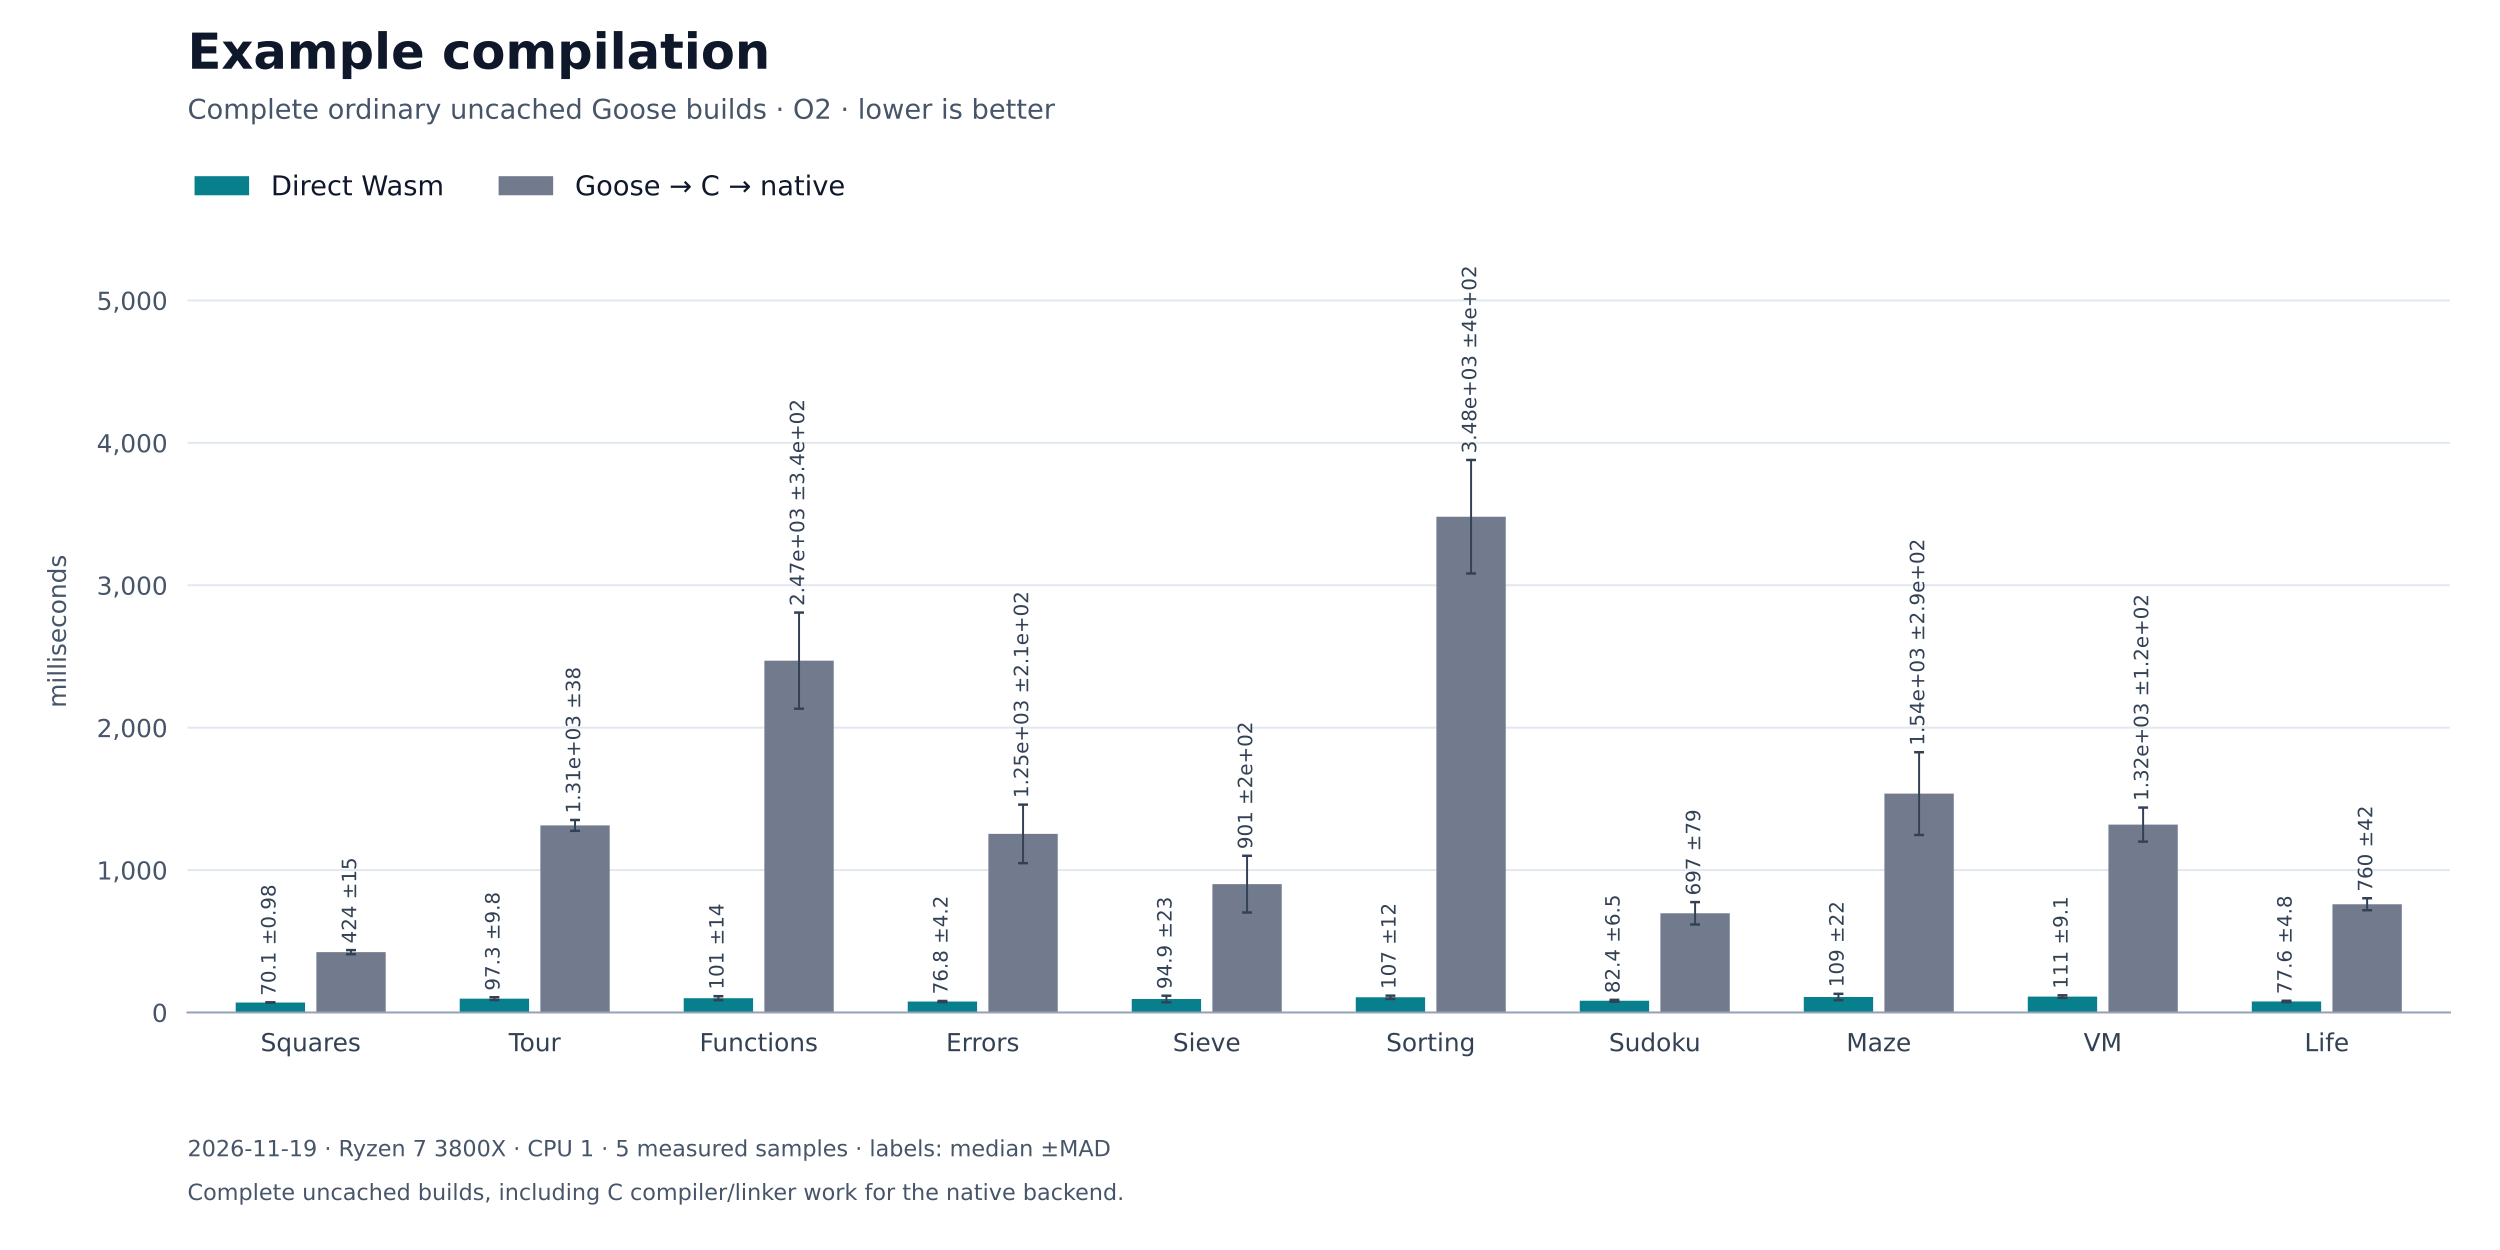
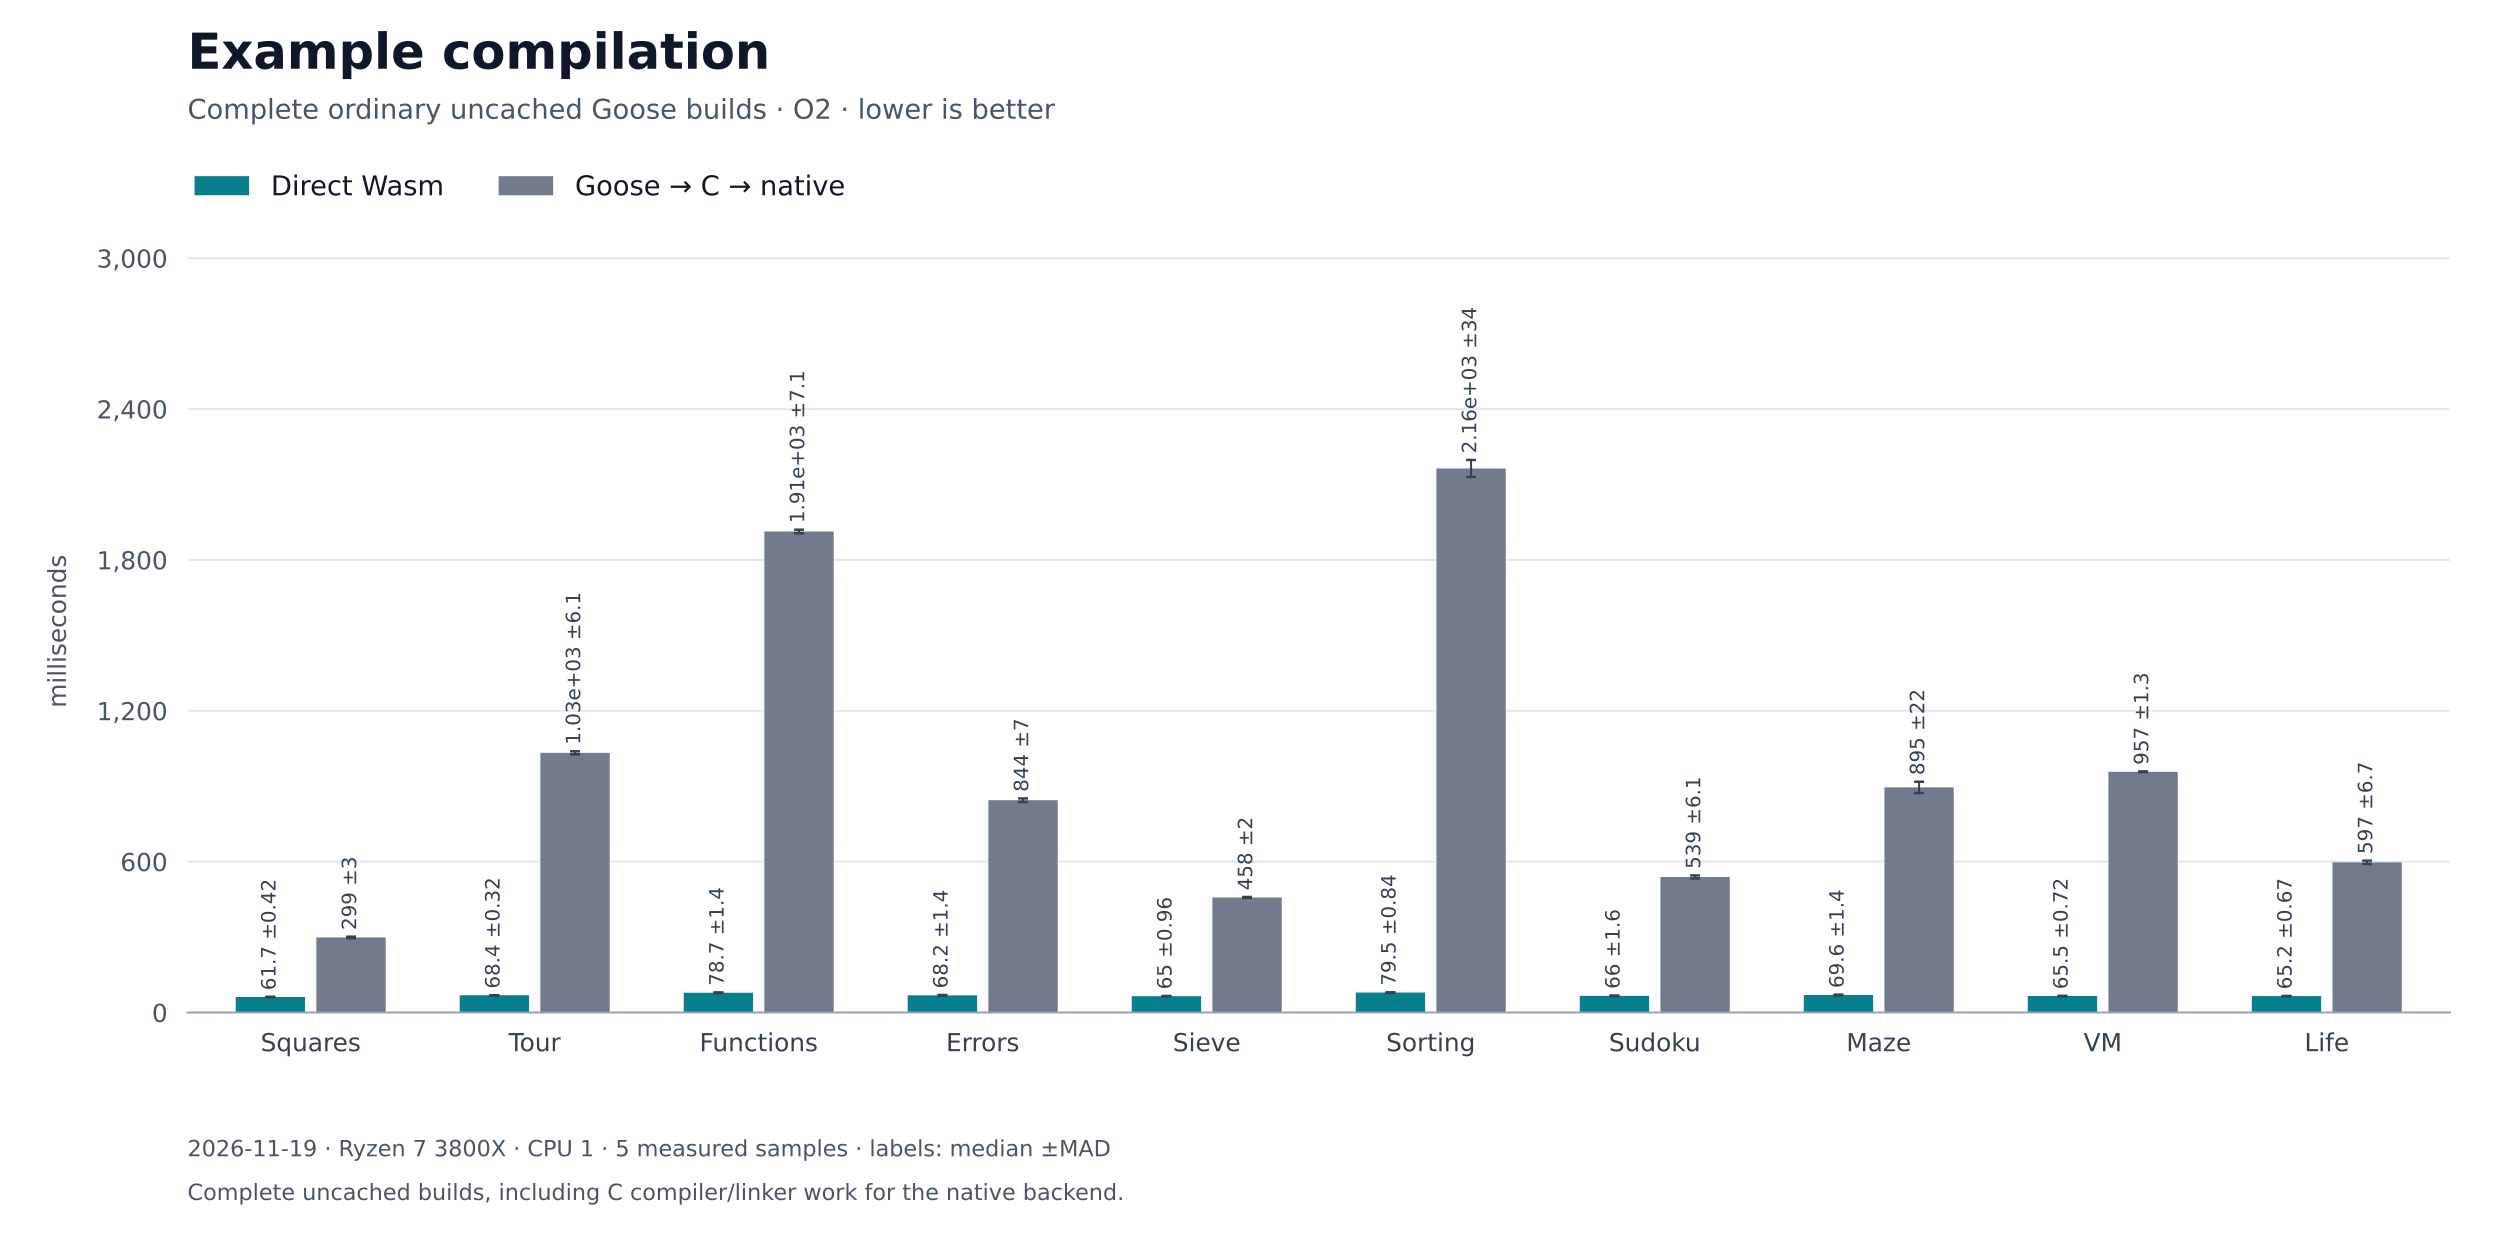
<svg xmlns="http://www.w3.org/2000/svg" xmlns:xlink="http://www.w3.org/1999/xlink" width="1008pt" height="504pt" viewBox="0 0 1008 504" version="1.1">
  <defs>
    <style type="text/css">*{stroke-linejoin: round; stroke-linecap: butt}</style>
  </defs>
  <g id="figure_1">
    <g id="patch_1">
      <path d="M 0 504 L 1008 504 L 1008 0 L 0 0 z " style="fill: #ffffff" />
    </g>
    <g id="axes_1">
      <g id="patch_2">
        <path d="M 75.6 408.24 L 987.84 408.24 L 987.84 100.8 L 75.6 100.8 z " style="fill: #ffffff" />
      </g>
      <g id="matplotlib.axis_1">
        <g id="xtick_1">
          <g id="line2d_1" />
          <g id="text_1">
            <text style="font-size: 10px; font-family: 'DejaVu Sans'; text-anchor: middle; fill: #334155" x="125.276" y="423.838" transform="rotate(-0 125.2764 423.8377)">Squares</text>
          </g>
        </g>
        <g id="xtick_2">
          <g id="line2d_2" />
          <g id="text_2">
            <text style="font-size: 10px; font-family: 'DejaVu Sans'; text-anchor: middle; fill: #334155" x="215.597" y="423.838" transform="rotate(-0 215.5972 423.8377)">Tour</text>
          </g>
        </g>
        <g id="xtick_3">
          <g id="line2d_3" />
          <g id="text_3">
            <text style="font-size: 10px; font-family: 'DejaVu Sans'; text-anchor: middle; fill: #334155" x="305.918" y="423.838" transform="rotate(-0 305.918 423.8384)">Functions</text>
          </g>
        </g>
        <g id="xtick_4">
          <g id="line2d_4" />
          <g id="text_4">
            <text style="font-size: 10px; font-family: 'DejaVu Sans'; text-anchor: middle; fill: #334155" x="396.239" y="423.838" transform="rotate(-0 396.2388 423.8377)">Errors</text>
          </g>
        </g>
        <g id="xtick_5">
          <g id="line2d_5" />
          <g id="text_5">
            <text style="font-size: 10px; font-family: 'DejaVu Sans'; text-anchor: middle; fill: #334155" x="486.56" y="423.838" transform="rotate(-0 486.5596 423.8384)">Sieve</text>
          </g>
        </g>
        <g id="xtick_6">
          <g id="line2d_6" />
          <g id="text_6">
            <text style="font-size: 10px; font-family: 'DejaVu Sans'; text-anchor: middle; fill: #334155" x="576.88" y="423.838" transform="rotate(-0 576.8804 423.8384)">Sorting</text>
          </g>
        </g>
        <g id="xtick_7">
          <g id="line2d_7" />
          <g id="text_7">
            <text style="font-size: 10px; font-family: 'DejaVu Sans'; text-anchor: middle; fill: #334155" x="667.201" y="423.838" transform="rotate(-0 667.2012 423.8384)">Sudoku</text>
          </g>
        </g>
        <g id="xtick_8">
          <g id="line2d_8" />
          <g id="text_8">
            <text style="font-size: 10px; font-family: 'DejaVu Sans'; text-anchor: middle; fill: #334155" x="757.522" y="423.838" transform="rotate(-0 757.522 423.8377)">Maze</text>
          </g>
        </g>
        <g id="xtick_9">
          <g id="line2d_9" />
          <g id="text_9">
            <text style="font-size: 10px; font-family: 'DejaVu Sans'; text-anchor: middle; fill: #334155" x="847.843" y="423.838" transform="rotate(-0 847.8428 423.8377)">VM</text>
          </g>
        </g>
        <g id="xtick_10">
          <g id="line2d_10" />
          <g id="text_10">
            <text style="font-size: 10px; font-family: 'DejaVu Sans'; text-anchor: middle; fill: #334155" x="938.164" y="423.838" transform="rotate(-0 938.1636 423.8384)">Life</text>
          </g>
        </g>
      </g>
      <g id="matplotlib.axis_2">
        <g id="ytick_1">
          <g id="line2d_11">
            <path d="M 75.6 408.24 L 987.84 408.24 " clip-path="url(#p27fe2b42cb)" style="fill: none; stroke: #e2e8f0; stroke-width: 0.8; stroke-linecap: square" />
          </g>
          <g id="line2d_12" />
          <g id="text_11">
            <text style="font-size: 10px; font-family: 'DejaVu Sans'; text-anchor: end; fill: #475569" x="67.6" y="412.039" transform="rotate(-0 67.6 412.0388)">0</text>
          </g>
        </g>
        <g id="ytick_2">
          <g id="line2d_13">
-             <path d="M 75.6 350.82 L 987.84 350.82 " clip-path="url(#p27fe2b42cb)" style="fill: none; stroke: #e2e8f0; stroke-width: 0.8; stroke-linecap: square" />
+             <path d="M 75.6 347.412 L 987.84 347.412 " clip-path="url(#p27fe2b42cb)" style="fill: none; stroke: #e2e8f0; stroke-width: 0.8; stroke-linecap: square" />
          </g>
          <g id="line2d_14" />
          <g id="text_12">
-             <text style="font-size: 10px; font-family: 'DejaVu Sans'; text-anchor: end; fill: #475569" x="67.6" y="354.619" transform="rotate(-0 67.6 354.619)">1,000</text>
+             <text style="font-size: 10px; font-family: 'DejaVu Sans'; text-anchor: end; fill: #475569" x="67.6" y="351.211" transform="rotate(-0 67.6 351.2112)">600</text>
          </g>
        </g>
        <g id="ytick_3">
          <g id="line2d_15">
-             <path d="M 75.6 293.4 L 987.84 293.4 " clip-path="url(#p27fe2b42cb)" style="fill: none; stroke: #e2e8f0; stroke-width: 0.8; stroke-linecap: square" />
+             <path d="M 75.6 286.585 L 987.84 286.585 " clip-path="url(#p27fe2b42cb)" style="fill: none; stroke: #e2e8f0; stroke-width: 0.8; stroke-linecap: square" />
          </g>
          <g id="line2d_16" />
          <g id="text_13">
-             <text style="font-size: 10px; font-family: 'DejaVu Sans'; text-anchor: end; fill: #475569" x="67.6" y="297.199" transform="rotate(-0 67.6 297.1992)">2,000</text>
+             <text style="font-size: 10px; font-family: 'DejaVu Sans'; text-anchor: end; fill: #475569" x="67.6" y="290.384" transform="rotate(-0 67.6 290.3836)">1,200</text>
          </g>
        </g>
        <g id="ytick_4">
          <g id="line2d_17">
-             <path d="M 75.6 235.981 L 987.84 235.981 " clip-path="url(#p27fe2b42cb)" style="fill: none; stroke: #e2e8f0; stroke-width: 0.8; stroke-linecap: square" />
+             <path d="M 75.6 225.757 L 987.84 225.757 " clip-path="url(#p27fe2b42cb)" style="fill: none; stroke: #e2e8f0; stroke-width: 0.8; stroke-linecap: square" />
          </g>
          <g id="line2d_18" />
          <g id="text_14">
-             <text style="font-size: 10px; font-family: 'DejaVu Sans'; text-anchor: end; fill: #475569" x="67.6" y="239.779" transform="rotate(-0 67.6 239.7794)">3,000</text>
+             <text style="font-size: 10px; font-family: 'DejaVu Sans'; text-anchor: end; fill: #475569" x="67.6" y="229.556" transform="rotate(-0 67.6 229.5559)">1,800</text>
          </g>
        </g>
        <g id="ytick_5">
          <g id="line2d_19">
-             <path d="M 75.6 178.561 L 987.84 178.561 " clip-path="url(#p27fe2b42cb)" style="fill: none; stroke: #e2e8f0; stroke-width: 0.8; stroke-linecap: square" />
+             <path d="M 75.6 164.929 L 987.84 164.929 " clip-path="url(#p27fe2b42cb)" style="fill: none; stroke: #e2e8f0; stroke-width: 0.8; stroke-linecap: square" />
          </g>
          <g id="line2d_20" />
          <g id="text_15">
-             <text style="font-size: 10px; font-family: 'DejaVu Sans'; text-anchor: end; fill: #475569" x="67.6" y="182.36" transform="rotate(-0 67.6 182.3596)">4,000</text>
+             <text style="font-size: 10px; font-family: 'DejaVu Sans'; text-anchor: end; fill: #475569" x="67.6" y="168.728" transform="rotate(-0 67.6 168.7283)">2,400</text>
          </g>
        </g>
        <g id="ytick_6">
          <g id="line2d_21">
-             <path d="M 75.6 121.141 L 987.84 121.141 " clip-path="url(#p27fe2b42cb)" style="fill: none; stroke: #e2e8f0; stroke-width: 0.8; stroke-linecap: square" />
+             <path d="M 75.6 104.102 L 987.84 104.102 " clip-path="url(#p27fe2b42cb)" style="fill: none; stroke: #e2e8f0; stroke-width: 0.8; stroke-linecap: square" />
          </g>
          <g id="line2d_22" />
          <g id="text_16">
-             <text style="font-size: 10px; font-family: 'DejaVu Sans'; text-anchor: end; fill: #475569" x="67.6" y="124.94" transform="rotate(-0 67.6 124.9398)">5,000</text>
+             <text style="font-size: 10px; font-family: 'DejaVu Sans'; text-anchor: end; fill: #475569" x="67.6" y="107.901" transform="rotate(-0 67.6 107.9007)">3,000</text>
          </g>
        </g>
        <g id="text_17">
          <text style="font-size: 10px; font-family: 'DejaVu Sans'; text-anchor: middle; fill: #475569" x="26.57" y="254.52" transform="rotate(-90 26.56953 254.52)">milliseconds</text>
        </g>
      </g>
      <g id="patch_3">
-         <path d="M 95.037 408.24 L 123 408.24 L 123 404.213 L 95.037 404.213 z " clip-path="url(#p27fe2b42cb)" style="fill: #087f8c" />
+         <path d="M 95.037 408.24 L 123 408.24 L 123 401.981 L 95.037 401.981 z " clip-path="url(#p27fe2b42cb)" style="fill: #087f8c" />
      </g>
      <g id="patch_4">
-         <path d="M 185.358 408.24 L 213.321 408.24 L 213.321 402.656 L 185.358 402.656 z " clip-path="url(#p27fe2b42cb)" style="fill: #087f8c" />
+         <path d="M 185.358 408.24 L 213.321 408.24 L 213.321 401.304 L 185.358 401.304 z " clip-path="url(#p27fe2b42cb)" style="fill: #087f8c" />
      </g>
      <g id="patch_5">
-         <path d="M 275.679 408.24 L 303.642 408.24 L 303.642 402.468 L 275.679 402.468 z " clip-path="url(#p27fe2b42cb)" style="fill: #087f8c" />
+         <path d="M 275.679 408.24 L 303.642 408.24 L 303.642 400.265 L 275.679 400.265 z " clip-path="url(#p27fe2b42cb)" style="fill: #087f8c" />
      </g>
      <g id="patch_6">
-         <path d="M 365.999 408.24 L 393.963 408.24 L 393.963 403.832 L 365.999 403.832 z " clip-path="url(#p27fe2b42cb)" style="fill: #087f8c" />
+         <path d="M 365.999 408.24 L 393.963 408.24 L 393.963 401.327 L 365.999 401.327 z " clip-path="url(#p27fe2b42cb)" style="fill: #087f8c" />
      </g>
      <g id="patch_7">
-         <path d="M 456.32 408.24 L 484.284 408.24 L 484.284 402.793 L 456.32 402.793 z " clip-path="url(#p27fe2b42cb)" style="fill: #087f8c" />
+         <path d="M 456.32 408.24 L 484.284 408.24 L 484.284 401.655 L 456.32 401.655 z " clip-path="url(#p27fe2b42cb)" style="fill: #087f8c" />
      </g>
      <g id="patch_8">
-         <path d="M 546.641 408.24 L 574.604 408.24 L 574.604 402.102 L 546.641 402.102 z " clip-path="url(#p27fe2b42cb)" style="fill: #087f8c" />
+         <path d="M 546.641 408.24 L 574.604 408.24 L 574.604 400.178 L 546.641 400.178 z " clip-path="url(#p27fe2b42cb)" style="fill: #087f8c" />
      </g>
      <g id="patch_9">
-         <path d="M 636.962 408.24 L 664.925 408.24 L 664.925 403.507 L 636.962 403.507 z " clip-path="url(#p27fe2b42cb)" style="fill: #087f8c" />
+         <path d="M 636.962 408.24 L 664.925 408.24 L 664.925 401.546 L 636.962 401.546 z " clip-path="url(#p27fe2b42cb)" style="fill: #087f8c" />
      </g>
      <g id="patch_10">
-         <path d="M 727.283 408.24 L 755.246 408.24 L 755.246 401.982 L 727.283 401.982 z " clip-path="url(#p27fe2b42cb)" style="fill: #087f8c" />
+         <path d="M 727.283 408.24 L 755.246 408.24 L 755.246 401.184 L 727.283 401.184 z " clip-path="url(#p27fe2b42cb)" style="fill: #087f8c" />
      </g>
      <g id="patch_11">
-         <path d="M 817.603 408.24 L 845.567 408.24 L 845.567 401.84 L 817.603 401.84 z " clip-path="url(#p27fe2b42cb)" style="fill: #087f8c" />
+         <path d="M 817.603 408.24 L 845.567 408.24 L 845.567 401.599 L 817.603 401.599 z " clip-path="url(#p27fe2b42cb)" style="fill: #087f8c" />
      </g>
      <g id="patch_12">
-         <path d="M 907.924 408.24 L 935.887 408.24 L 935.887 403.786 L 907.924 403.786 z " clip-path="url(#p27fe2b42cb)" style="fill: #087f8c" />
+         <path d="M 907.924 408.24 L 935.887 408.24 L 935.887 401.625 L 907.924 401.625 z " clip-path="url(#p27fe2b42cb)" style="fill: #087f8c" />
      </g>
      <g id="patch_13">
-         <path d="M 127.553 408.24 L 155.516 408.24 L 155.516 383.91 L 127.553 383.91 z " clip-path="url(#p27fe2b42cb)" style="fill: #727b8e" />
+         <path d="M 127.553 408.24 L 155.516 408.24 L 155.516 377.957 L 127.553 377.957 z " clip-path="url(#p27fe2b42cb)" style="fill: #727b8e" />
      </g>
      <g id="patch_14">
-         <path d="M 217.873 408.24 L 245.837 408.24 L 245.837 332.812 L 217.873 332.812 z " clip-path="url(#p27fe2b42cb)" style="fill: #727b8e" />
+         <path d="M 217.873 408.24 L 245.837 408.24 L 245.837 303.552 L 217.873 303.552 z " clip-path="url(#p27fe2b42cb)" style="fill: #727b8e" />
      </g>
      <g id="patch_15">
-         <path d="M 308.194 408.24 L 336.157 408.24 L 336.157 266.368 L 308.194 266.368 z " clip-path="url(#p27fe2b42cb)" style="fill: #727b8e" />
+         <path d="M 308.194 408.24 L 336.157 408.24 L 336.157 214.291 L 308.194 214.291 z " clip-path="url(#p27fe2b42cb)" style="fill: #727b8e" />
      </g>
      <g id="patch_16">
-         <path d="M 398.515 408.24 L 426.478 408.24 L 426.478 336.227 L 398.515 336.227 z " clip-path="url(#p27fe2b42cb)" style="fill: #727b8e" />
+         <path d="M 398.515 408.24 L 426.478 408.24 L 426.478 322.639 L 398.515 322.639 z " clip-path="url(#p27fe2b42cb)" style="fill: #727b8e" />
      </g>
      <g id="patch_17">
-         <path d="M 488.836 408.24 L 516.799 408.24 L 516.799 356.483 L 488.836 356.483 z " clip-path="url(#p27fe2b42cb)" style="fill: #727b8e" />
+         <path d="M 488.836 408.24 L 516.799 408.24 L 516.799 361.855 L 488.836 361.855 z " clip-path="url(#p27fe2b42cb)" style="fill: #727b8e" />
      </g>
      <g id="patch_18">
-         <path d="M 579.156 408.24 L 607.12 408.24 L 607.12 208.342 L 579.156 208.342 z " clip-path="url(#p27fe2b42cb)" style="fill: #727b8e" />
+         <path d="M 579.156 408.24 L 607.12 408.24 L 607.12 188.896 L 579.156 188.896 z " clip-path="url(#p27fe2b42cb)" style="fill: #727b8e" />
      </g>
      <g id="patch_19">
-         <path d="M 669.477 408.24 L 697.441 408.24 L 697.441 368.241 L 669.477 368.241 z " clip-path="url(#p27fe2b42cb)" style="fill: #727b8e" />
+         <path d="M 669.477 408.24 L 697.441 408.24 L 697.441 353.601 L 669.477 353.601 z " clip-path="url(#p27fe2b42cb)" style="fill: #727b8e" />
      </g>
      <g id="patch_20">
-         <path d="M 759.798 408.24 L 787.761 408.24 L 787.761 319.975 L 759.798 319.975 z " clip-path="url(#p27fe2b42cb)" style="fill: #727b8e" />
+         <path d="M 759.798 408.24 L 787.761 408.24 L 787.761 317.473 L 759.798 317.473 z " clip-path="url(#p27fe2b42cb)" style="fill: #727b8e" />
      </g>
      <g id="patch_21">
-         <path d="M 850.119 408.24 L 878.082 408.24 L 878.082 332.478 L 850.119 332.478 z " clip-path="url(#p27fe2b42cb)" style="fill: #727b8e" />
+         <path d="M 850.119 408.24 L 878.082 408.24 L 878.082 311.178 L 850.119 311.178 z " clip-path="url(#p27fe2b42cb)" style="fill: #727b8e" />
      </g>
      <g id="patch_22">
-         <path d="M 940.44 408.24 L 968.403 408.24 L 968.403 364.589 L 940.44 364.589 z " clip-path="url(#p27fe2b42cb)" style="fill: #727b8e" />
+         <path d="M 940.44 408.24 L 968.403 408.24 L 968.403 347.687 L 940.44 347.687 z " clip-path="url(#p27fe2b42cb)" style="fill: #727b8e" />
      </g>
      <g id="LineCollection_1">
-         <path d="M 109.019 404.269 L 109.019 404.156 " clip-path="url(#p27fe2b42cb)" style="fill: none; stroke: #334155; stroke-width: 0.8" />
-         <path d="M 199.339 403.221 L 199.339 402.091 " clip-path="url(#p27fe2b42cb)" style="fill: none; stroke: #334155; stroke-width: 0.8" />
-         <path d="M 289.66 403.27 L 289.66 401.666 " clip-path="url(#p27fe2b42cb)" style="fill: none; stroke: #334155; stroke-width: 0.8" />
-         <path d="M 379.981 404.074 L 379.981 403.591 " clip-path="url(#p27fe2b42cb)" style="fill: none; stroke: #334155; stroke-width: 0.8" />
-         <path d="M 470.302 404.12 L 470.302 401.465 " clip-path="url(#p27fe2b42cb)" style="fill: none; stroke: #334155; stroke-width: 0.8" />
-         <path d="M 560.623 402.77 L 560.623 401.433 " clip-path="url(#p27fe2b42cb)" style="fill: none; stroke: #334155; stroke-width: 0.8" />
-         <path d="M 650.943 403.881 L 650.943 403.132 " clip-path="url(#p27fe2b42cb)" style="fill: none; stroke: #334155; stroke-width: 0.8" />
-         <path d="M 741.264 403.258 L 741.264 400.706 " clip-path="url(#p27fe2b42cb)" style="fill: none; stroke: #334155; stroke-width: 0.8" />
-         <path d="M 831.585 402.364 L 831.585 401.317 " clip-path="url(#p27fe2b42cb)" style="fill: none; stroke: #334155; stroke-width: 0.8" />
-         <path d="M 921.906 404.06 L 921.906 403.511 " clip-path="url(#p27fe2b42cb)" style="fill: none; stroke: #334155; stroke-width: 0.8" />
+         <path d="M 109.019 402.023 L 109.019 401.939 " clip-path="url(#p27fe2b42cb)" style="fill: none; stroke: #334155; stroke-width: 0.8" />
+         <path d="M 199.339 401.336 L 199.339 401.271 " clip-path="url(#p27fe2b42cb)" style="fill: none; stroke: #334155; stroke-width: 0.8" />
+         <path d="M 289.66 400.404 L 289.66 400.127 " clip-path="url(#p27fe2b42cb)" style="fill: none; stroke: #334155; stroke-width: 0.8" />
+         <path d="M 379.981 401.469 L 379.981 401.186 " clip-path="url(#p27fe2b42cb)" style="fill: none; stroke: #334155; stroke-width: 0.8" />
+         <path d="M 470.302 401.753 L 470.302 401.558 " clip-path="url(#p27fe2b42cb)" style="fill: none; stroke: #334155; stroke-width: 0.8" />
+         <path d="M 560.623 400.263 L 560.623 400.092 " clip-path="url(#p27fe2b42cb)" style="fill: none; stroke: #334155; stroke-width: 0.8" />
+         <path d="M 650.943 401.713 L 650.943 401.379 " clip-path="url(#p27fe2b42cb)" style="fill: none; stroke: #334155; stroke-width: 0.8" />
+         <path d="M 741.264 401.323 L 741.264 401.046 " clip-path="url(#p27fe2b42cb)" style="fill: none; stroke: #334155; stroke-width: 0.8" />
+         <path d="M 831.585 401.672 L 831.585 401.527 " clip-path="url(#p27fe2b42cb)" style="fill: none; stroke: #334155; stroke-width: 0.8" />
+         <path d="M 921.906 401.693 L 921.906 401.558 " clip-path="url(#p27fe2b42cb)" style="fill: none; stroke: #334155; stroke-width: 0.8" />
      </g>
      <g id="line2d_23">
        <defs>
          <path id="m630ef24590" d="M 2 0 L -2 -0 " style="stroke: #334155" />
        </defs>
        <g clip-path="url(#p27fe2b42cb)">
-           <use xlink:href="#m630ef24590" x="109.019" y="404.269" style="fill: #1f77b4; stroke: #334155" />
-           <use xlink:href="#m630ef24590" x="199.339" y="403.221" style="fill: #1f77b4; stroke: #334155" />
-           <use xlink:href="#m630ef24590" x="289.66" y="403.27" style="fill: #1f77b4; stroke: #334155" />
-           <use xlink:href="#m630ef24590" x="379.981" y="404.074" style="fill: #1f77b4; stroke: #334155" />
-           <use xlink:href="#m630ef24590" x="470.302" y="404.12" style="fill: #1f77b4; stroke: #334155" />
-           <use xlink:href="#m630ef24590" x="560.623" y="402.77" style="fill: #1f77b4; stroke: #334155" />
-           <use xlink:href="#m630ef24590" x="650.943" y="403.881" style="fill: #1f77b4; stroke: #334155" />
-           <use xlink:href="#m630ef24590" x="741.264" y="403.258" style="fill: #1f77b4; stroke: #334155" />
-           <use xlink:href="#m630ef24590" x="831.585" y="402.364" style="fill: #1f77b4; stroke: #334155" />
-           <use xlink:href="#m630ef24590" x="921.906" y="404.06" style="fill: #1f77b4; stroke: #334155" />
+           <use xlink:href="#m630ef24590" x="109.019" y="402.023" style="fill: #1f77b4; stroke: #334155" />
+           <use xlink:href="#m630ef24590" x="199.339" y="401.336" style="fill: #1f77b4; stroke: #334155" />
+           <use xlink:href="#m630ef24590" x="289.66" y="400.404" style="fill: #1f77b4; stroke: #334155" />
+           <use xlink:href="#m630ef24590" x="379.981" y="401.469" style="fill: #1f77b4; stroke: #334155" />
+           <use xlink:href="#m630ef24590" x="470.302" y="401.753" style="fill: #1f77b4; stroke: #334155" />
+           <use xlink:href="#m630ef24590" x="560.623" y="400.263" style="fill: #1f77b4; stroke: #334155" />
+           <use xlink:href="#m630ef24590" x="650.943" y="401.713" style="fill: #1f77b4; stroke: #334155" />
+           <use xlink:href="#m630ef24590" x="741.264" y="401.323" style="fill: #1f77b4; stroke: #334155" />
+           <use xlink:href="#m630ef24590" x="831.585" y="401.672" style="fill: #1f77b4; stroke: #334155" />
+           <use xlink:href="#m630ef24590" x="921.906" y="401.693" style="fill: #1f77b4; stroke: #334155" />
        </g>
      </g>
      <g id="line2d_24">
        <g clip-path="url(#p27fe2b42cb)">
-           <use xlink:href="#m630ef24590" x="109.019" y="404.156" style="fill: #1f77b4; stroke: #334155" />
-           <use xlink:href="#m630ef24590" x="199.339" y="402.091" style="fill: #1f77b4; stroke: #334155" />
-           <use xlink:href="#m630ef24590" x="289.66" y="401.666" style="fill: #1f77b4; stroke: #334155" />
-           <use xlink:href="#m630ef24590" x="379.981" y="403.591" style="fill: #1f77b4; stroke: #334155" />
-           <use xlink:href="#m630ef24590" x="470.302" y="401.465" style="fill: #1f77b4; stroke: #334155" />
-           <use xlink:href="#m630ef24590" x="560.623" y="401.433" style="fill: #1f77b4; stroke: #334155" />
-           <use xlink:href="#m630ef24590" x="650.943" y="403.132" style="fill: #1f77b4; stroke: #334155" />
-           <use xlink:href="#m630ef24590" x="741.264" y="400.706" style="fill: #1f77b4; stroke: #334155" />
-           <use xlink:href="#m630ef24590" x="831.585" y="401.317" style="fill: #1f77b4; stroke: #334155" />
-           <use xlink:href="#m630ef24590" x="921.906" y="403.511" style="fill: #1f77b4; stroke: #334155" />
+           <use xlink:href="#m630ef24590" x="109.019" y="401.939" style="fill: #1f77b4; stroke: #334155" />
+           <use xlink:href="#m630ef24590" x="199.339" y="401.271" style="fill: #1f77b4; stroke: #334155" />
+           <use xlink:href="#m630ef24590" x="289.66" y="400.127" style="fill: #1f77b4; stroke: #334155" />
+           <use xlink:href="#m630ef24590" x="379.981" y="401.186" style="fill: #1f77b4; stroke: #334155" />
+           <use xlink:href="#m630ef24590" x="470.302" y="401.558" style="fill: #1f77b4; stroke: #334155" />
+           <use xlink:href="#m630ef24590" x="560.623" y="400.092" style="fill: #1f77b4; stroke: #334155" />
+           <use xlink:href="#m630ef24590" x="650.943" y="401.379" style="fill: #1f77b4; stroke: #334155" />
+           <use xlink:href="#m630ef24590" x="741.264" y="401.046" style="fill: #1f77b4; stroke: #334155" />
+           <use xlink:href="#m630ef24590" x="831.585" y="401.527" style="fill: #1f77b4; stroke: #334155" />
+           <use xlink:href="#m630ef24590" x="921.906" y="401.558" style="fill: #1f77b4; stroke: #334155" />
        </g>
      </g>
      <g id="LineCollection_2">
-         <path d="M 141.534 384.749 L 141.534 383.07 " clip-path="url(#p27fe2b42cb)" style="fill: none; stroke: #334155; stroke-width: 0.8" />
-         <path d="M 231.855 334.999 L 231.855 330.626 " clip-path="url(#p27fe2b42cb)" style="fill: none; stroke: #334155; stroke-width: 0.8" />
-         <path d="M 322.176 285.753 L 322.176 246.983 " clip-path="url(#p27fe2b42cb)" style="fill: none; stroke: #334155; stroke-width: 0.8" />
-         <path d="M 412.497 348.025 L 412.497 324.43 " clip-path="url(#p27fe2b42cb)" style="fill: none; stroke: #334155; stroke-width: 0.8" />
-         <path d="M 502.817 367.926 L 502.817 345.04 " clip-path="url(#p27fe2b42cb)" style="fill: none; stroke: #334155; stroke-width: 0.8" />
-         <path d="M 593.138 231.226 L 593.138 185.457 " clip-path="url(#p27fe2b42cb)" style="fill: none; stroke: #334155; stroke-width: 0.8" />
-         <path d="M 683.459 372.764 L 683.459 363.718 " clip-path="url(#p27fe2b42cb)" style="fill: none; stroke: #334155; stroke-width: 0.8" />
-         <path d="M 773.78 336.651 L 773.78 303.3 " clip-path="url(#p27fe2b42cb)" style="fill: none; stroke: #334155; stroke-width: 0.8" />
-         <path d="M 864.101 339.354 L 864.101 325.603 " clip-path="url(#p27fe2b42cb)" style="fill: none; stroke: #334155; stroke-width: 0.8" />
-         <path d="M 954.421 367 L 954.421 362.177 " clip-path="url(#p27fe2b42cb)" style="fill: none; stroke: #334155; stroke-width: 0.8" />
+         <path d="M 141.534 378.261 L 141.534 377.653 " clip-path="url(#p27fe2b42cb)" style="fill: none; stroke: #334155; stroke-width: 0.8" />
+         <path d="M 231.855 304.173 L 231.855 302.931 " clip-path="url(#p27fe2b42cb)" style="fill: none; stroke: #334155; stroke-width: 0.8" />
+         <path d="M 322.176 215.013 L 322.176 213.57 " clip-path="url(#p27fe2b42cb)" style="fill: none; stroke: #334155; stroke-width: 0.8" />
+         <path d="M 412.497 323.346 L 412.497 321.931 " clip-path="url(#p27fe2b42cb)" style="fill: none; stroke: #334155; stroke-width: 0.8" />
+         <path d="M 502.817 362.059 L 502.817 361.651 " clip-path="url(#p27fe2b42cb)" style="fill: none; stroke: #334155; stroke-width: 0.8" />
+         <path d="M 593.138 192.334 L 593.138 185.457 " clip-path="url(#p27fe2b42cb)" style="fill: none; stroke: #334155; stroke-width: 0.8" />
+         <path d="M 683.459 354.216 L 683.459 352.986 " clip-path="url(#p27fe2b42cb)" style="fill: none; stroke: #334155; stroke-width: 0.8" />
+         <path d="M 773.78 319.752 L 773.78 315.193 " clip-path="url(#p27fe2b42cb)" style="fill: none; stroke: #334155; stroke-width: 0.8" />
+         <path d="M 864.101 311.307 L 864.101 311.048 " clip-path="url(#p27fe2b42cb)" style="fill: none; stroke: #334155; stroke-width: 0.8" />
+         <path d="M 954.421 348.371 L 954.421 347.003 " clip-path="url(#p27fe2b42cb)" style="fill: none; stroke: #334155; stroke-width: 0.8" />
      </g>
      <g id="line2d_25">
        <g clip-path="url(#p27fe2b42cb)">
-           <use xlink:href="#m630ef24590" x="141.534" y="384.749" style="fill: #1f77b4; stroke: #334155" />
-           <use xlink:href="#m630ef24590" x="231.855" y="334.999" style="fill: #1f77b4; stroke: #334155" />
-           <use xlink:href="#m630ef24590" x="322.176" y="285.753" style="fill: #1f77b4; stroke: #334155" />
-           <use xlink:href="#m630ef24590" x="412.497" y="348.025" style="fill: #1f77b4; stroke: #334155" />
-           <use xlink:href="#m630ef24590" x="502.817" y="367.926" style="fill: #1f77b4; stroke: #334155" />
-           <use xlink:href="#m630ef24590" x="593.138" y="231.226" style="fill: #1f77b4; stroke: #334155" />
-           <use xlink:href="#m630ef24590" x="683.459" y="372.764" style="fill: #1f77b4; stroke: #334155" />
-           <use xlink:href="#m630ef24590" x="773.78" y="336.651" style="fill: #1f77b4; stroke: #334155" />
-           <use xlink:href="#m630ef24590" x="864.101" y="339.354" style="fill: #1f77b4; stroke: #334155" />
-           <use xlink:href="#m630ef24590" x="954.421" y="367" style="fill: #1f77b4; stroke: #334155" />
+           <use xlink:href="#m630ef24590" x="141.534" y="378.261" style="fill: #1f77b4; stroke: #334155" />
+           <use xlink:href="#m630ef24590" x="231.855" y="304.173" style="fill: #1f77b4; stroke: #334155" />
+           <use xlink:href="#m630ef24590" x="322.176" y="215.013" style="fill: #1f77b4; stroke: #334155" />
+           <use xlink:href="#m630ef24590" x="412.497" y="323.346" style="fill: #1f77b4; stroke: #334155" />
+           <use xlink:href="#m630ef24590" x="502.817" y="362.059" style="fill: #1f77b4; stroke: #334155" />
+           <use xlink:href="#m630ef24590" x="593.138" y="192.334" style="fill: #1f77b4; stroke: #334155" />
+           <use xlink:href="#m630ef24590" x="683.459" y="354.216" style="fill: #1f77b4; stroke: #334155" />
+           <use xlink:href="#m630ef24590" x="773.78" y="319.752" style="fill: #1f77b4; stroke: #334155" />
+           <use xlink:href="#m630ef24590" x="864.101" y="311.307" style="fill: #1f77b4; stroke: #334155" />
+           <use xlink:href="#m630ef24590" x="954.421" y="348.371" style="fill: #1f77b4; stroke: #334155" />
        </g>
      </g>
      <g id="line2d_26">
        <g clip-path="url(#p27fe2b42cb)">
-           <use xlink:href="#m630ef24590" x="141.534" y="383.07" style="fill: #1f77b4; stroke: #334155" />
-           <use xlink:href="#m630ef24590" x="231.855" y="330.626" style="fill: #1f77b4; stroke: #334155" />
-           <use xlink:href="#m630ef24590" x="322.176" y="246.983" style="fill: #1f77b4; stroke: #334155" />
-           <use xlink:href="#m630ef24590" x="412.497" y="324.43" style="fill: #1f77b4; stroke: #334155" />
-           <use xlink:href="#m630ef24590" x="502.817" y="345.04" style="fill: #1f77b4; stroke: #334155" />
+           <use xlink:href="#m630ef24590" x="141.534" y="377.653" style="fill: #1f77b4; stroke: #334155" />
+           <use xlink:href="#m630ef24590" x="231.855" y="302.931" style="fill: #1f77b4; stroke: #334155" />
+           <use xlink:href="#m630ef24590" x="322.176" y="213.57" style="fill: #1f77b4; stroke: #334155" />
+           <use xlink:href="#m630ef24590" x="412.497" y="321.931" style="fill: #1f77b4; stroke: #334155" />
+           <use xlink:href="#m630ef24590" x="502.817" y="361.651" style="fill: #1f77b4; stroke: #334155" />
          <use xlink:href="#m630ef24590" x="593.138" y="185.457" style="fill: #1f77b4; stroke: #334155" />
-           <use xlink:href="#m630ef24590" x="683.459" y="363.718" style="fill: #1f77b4; stroke: #334155" />
-           <use xlink:href="#m630ef24590" x="773.78" y="303.3" style="fill: #1f77b4; stroke: #334155" />
-           <use xlink:href="#m630ef24590" x="864.101" y="325.603" style="fill: #1f77b4; stroke: #334155" />
-           <use xlink:href="#m630ef24590" x="954.421" y="362.177" style="fill: #1f77b4; stroke: #334155" />
+           <use xlink:href="#m630ef24590" x="683.459" y="352.986" style="fill: #1f77b4; stroke: #334155" />
+           <use xlink:href="#m630ef24590" x="773.78" y="315.193" style="fill: #1f77b4; stroke: #334155" />
+           <use xlink:href="#m630ef24590" x="864.101" y="311.048" style="fill: #1f77b4; stroke: #334155" />
+           <use xlink:href="#m630ef24590" x="954.421" y="347.003" style="fill: #1f77b4; stroke: #334155" />
        </g>
      </g>
      <g id="patch_23">
        <path d="M 75.6 408.24 L 987.84 408.24 " style="fill: none; stroke: #94a3b8; stroke-width: 0.8; stroke-linejoin: miter; stroke-linecap: square" />
      </g>
      <g id="text_18">
-         <text style="font-size: 8px; font-family: 'DejaVu Sans'; fill: #334155" transform="translate(111.0968 401.4829) rotate(-90)">70.1 ±0.98</text>
+         <text style="font-size: 8px; font-family: 'DejaVu Sans'; fill: #334155" transform="translate(111.0968 399.2654) rotate(-90)">61.7 ±0.42</text>
      </g>
      <g id="text_19">
-         <text style="font-size: 8px; font-family: 'DejaVu Sans'; fill: #334155" transform="translate(201.4176 399.4172) rotate(-90)">97.3 ±9.8</text>
+         <text style="font-size: 8px; font-family: 'DejaVu Sans'; fill: #334155" transform="translate(201.4176 398.598) rotate(-90)">68.4 ±0.32</text>
      </g>
      <g id="text_20">
-         <text style="font-size: 8px; font-family: 'DejaVu Sans'; fill: #334155" transform="translate(291.7384 398.993) rotate(-90)">101 ±14</text>
+         <text style="font-size: 8px; font-family: 'DejaVu Sans'; fill: #334155" transform="translate(291.7384 397.4538) rotate(-90)">78.7 ±1.4</text>
      </g>
      <g id="text_21">
-         <text style="font-size: 8px; font-family: 'DejaVu Sans'; fill: #334155" transform="translate(382.0592 400.9177) rotate(-90)">76.8 ±4.2</text>
+         <text style="font-size: 8px; font-family: 'DejaVu Sans'; fill: #334155" transform="translate(382.0592 398.5122) rotate(-90)">68.2 ±1.4</text>
      </g>
      <g id="text_22">
-         <text style="font-size: 8px; font-family: 'DejaVu Sans'; fill: #334155" transform="translate(472.38 398.7916) rotate(-90)">94.9 ±23</text>
+         <text style="font-size: 8px; font-family: 'DejaVu Sans'; fill: #334155" transform="translate(472.38 398.8842) rotate(-90)">65 ±0.96</text>
      </g>
      <g id="text_23">
-         <text style="font-size: 8px; font-family: 'DejaVu Sans'; fill: #334155" transform="translate(562.7008 398.76) rotate(-90)">107 ±12</text>
+         <text style="font-size: 8px; font-family: 'DejaVu Sans'; fill: #334155" transform="translate(562.7008 397.4188) rotate(-90)">79.5 ±0.84</text>
      </g>
      <g id="text_24">
-         <text style="font-size: 8px; font-family: 'DejaVu Sans'; fill: #334155" transform="translate(653.0216 400.4587) rotate(-90)">82.4 ±6.5</text>
+         <text style="font-size: 8px; font-family: 'DejaVu Sans'; fill: #334155" transform="translate(653.0216 398.7054) rotate(-90)">66 ±1.6</text>
      </g>
      <g id="text_25">
-         <text style="font-size: 8px; font-family: 'DejaVu Sans'; fill: #334155" transform="translate(743.3424 398.0328) rotate(-90)">109 ±22</text>
+         <text style="font-size: 8px; font-family: 'DejaVu Sans'; fill: #334155" transform="translate(743.3424 398.3724) rotate(-90)">69.6 ±1.4</text>
      </g>
      <g id="text_26">
-         <text style="font-size: 8px; font-family: 'DejaVu Sans'; fill: #334155" transform="translate(833.6632 398.6434) rotate(-90)">111 ±9.1</text>
+         <text style="font-size: 8px; font-family: 'DejaVu Sans'; fill: #334155" transform="translate(833.6632 398.8532) rotate(-90)">65.5 ±0.72</text>
      </g>
      <g id="text_27">
-         <text style="font-size: 8px; font-family: 'DejaVu Sans'; fill: #334155" transform="translate(923.9839 400.8375) rotate(-90)">77.6 ±4.8</text>
+         <text style="font-size: 8px; font-family: 'DejaVu Sans'; fill: #334155" transform="translate(923.9839 398.8844) rotate(-90)">65.2 ±0.67</text>
      </g>
      <g id="text_28">
-         <text style="font-size: 8px; font-family: 'DejaVu Sans'; fill: #334155" transform="translate(143.6123 380.397) rotate(-90)">424 ±15</text>
+         <text style="font-size: 8px; font-family: 'DejaVu Sans'; fill: #334155" transform="translate(143.6123 374.9793) rotate(-90)">299 ±3</text>
      </g>
      <g id="text_29">
-         <text style="font-size: 8px; font-family: 'DejaVu Sans'; fill: #334155" transform="translate(233.9331 327.9522) rotate(-90)">1.31e+03 ±38</text>
+         <text style="font-size: 8px; font-family: 'DejaVu Sans'; fill: #334155" transform="translate(233.9331 300.2572) rotate(-90)">1.03e+03 ±6.1</text>
      </g>
      <g id="text_30">
-         <text style="font-size: 8px; font-family: 'DejaVu Sans'; fill: #334155" transform="translate(324.2539 244.3094) rotate(-90)">2.47e+03 ±3.4e+02</text>
+         <text style="font-size: 8px; font-family: 'DejaVu Sans'; fill: #334155" transform="translate(324.2539 210.8965) rotate(-90)">1.91e+03 ±7.1</text>
      </g>
      <g id="text_31">
-         <text style="font-size: 8px; font-family: 'DejaVu Sans'; fill: #334155" transform="translate(414.5747 321.7569) rotate(-90)">1.25e+03 ±2.1e+02</text>
+         <text style="font-size: 8px; font-family: 'DejaVu Sans'; fill: #334155" transform="translate(414.5747 319.2576) rotate(-90)">844 ±7</text>
      </g>
      <g id="text_32">
-         <text style="font-size: 8px; font-family: 'DejaVu Sans'; fill: #334155" transform="translate(504.8955 342.3668) rotate(-90)">901 ±2e+02</text>
+         <text style="font-size: 8px; font-family: 'DejaVu Sans'; fill: #334155" transform="translate(504.8955 358.9781) rotate(-90)">458 ±2</text>
      </g>
      <g id="text_33">
-         <text style="font-size: 8px; font-family: 'DejaVu Sans'; fill: #334155" transform="translate(595.2163 182.784) rotate(-90)">3.48e+03 ±4e+02</text>
+         <text style="font-size: 8px; font-family: 'DejaVu Sans'; fill: #334155" transform="translate(595.2163 182.784) rotate(-90)">2.16e+03 ±34</text>
      </g>
      <g id="text_34">
-         <text style="font-size: 8px; font-family: 'DejaVu Sans'; fill: #334155" transform="translate(685.5371 361.0451) rotate(-90)">697 ±79</text>
+         <text style="font-size: 8px; font-family: 'DejaVu Sans'; fill: #334155" transform="translate(685.5371 350.3131) rotate(-90)">539 ±6.1</text>
      </g>
      <g id="text_35">
-         <text style="font-size: 8px; font-family: 'DejaVu Sans'; fill: #334155" transform="translate(775.8578 300.627) rotate(-90)">1.54e+03 ±2.9e+02</text>
+         <text style="font-size: 8px; font-family: 'DejaVu Sans'; fill: #334155" transform="translate(775.8578 312.5193) rotate(-90)">895 ±22</text>
      </g>
      <g id="text_36">
-         <text style="font-size: 8px; font-family: 'DejaVu Sans'; fill: #334155" transform="translate(866.1786 322.93) rotate(-90)">1.32e+03 ±1.2e+02</text>
+         <text style="font-size: 8px; font-family: 'DejaVu Sans'; fill: #334155" transform="translate(866.1786 308.375) rotate(-90)">957 ±1.3</text>
      </g>
      <g id="text_37">
-         <text style="font-size: 8px; font-family: 'DejaVu Sans'; fill: #334155" transform="translate(956.4994 359.5039) rotate(-90)">760 ±42</text>
+         <text style="font-size: 8px; font-family: 'DejaVu Sans'; fill: #334155" transform="translate(956.4994 344.3294) rotate(-90)">597 ±6.7</text>
      </g>
    </g>
    <g id="text_38">
      <text style="font-weight: 700; font-size: 20px; font-family: 'DejaVu Sans'; text-anchor: start; fill: #0f172a" x="75.6" y="27.72" transform="rotate(-0 75.6 27.72)">Example compilation</text>
    </g>
    <g id="text_39">
      <text style="font-size: 11px; font-family: 'DejaVu Sans'; text-anchor: start; fill: #475569" x="75.6" y="47.88" transform="rotate(-0 75.6 47.88)">Complete ordinary uncached Goose builds · O2 · lower is better</text>
    </g>
    <g id="text_40">
      <text style="font-size: 9px; font-family: 'DejaVu Sans'; text-anchor: start; fill: #475569" x="75.6" y="466.2" transform="rotate(-0 75.6 466.2)">2026-11-19 · Ryzen 7 3800X · CPU 1 · 5 measured samples · labels: median ±MAD</text>
    </g>
    <g id="text_41">
      <text style="font-size: 9px; font-family: 'DejaVu Sans'; text-anchor: start; fill: #475569" x="75.6" y="483.84" transform="rotate(-0 75.6 483.84)">Complete uncached builds, including C compiler/linker work for the native backend.</text>
    </g>
    <g id="legend_1">
      <g id="patch_24">
        <path d="M 78.444 78.738 L 100.444 78.738 L 100.444 71.038 L 78.444 71.038 z " style="fill: #087f8c" />
      </g>
      <g id="text_42">
        <text style="font-size: 11px; font-family: 'DejaVu Sans'; text-anchor: start; fill: #0f172a" x="109.244" y="78.738" transform="rotate(-0 109.244 78.73828)">Direct Wasm</text>
      </g>
      <g id="patch_25">
        <path d="M 201.034 78.738 L 223.034 78.738 L 223.034 71.038 L 201.034 71.038 z " style="fill: #727b8e" />
      </g>
      <g id="text_43">
        <text style="font-size: 11px; font-family: 'DejaVu Sans'; text-anchor: start; fill: #0f172a" x="231.834" y="78.738" transform="rotate(-0 231.8338 78.73828)">Goose → C → native</text>
      </g>
    </g>
  </g>
  <defs>
    <clipPath id="p27fe2b42cb">
      <rect x="75.6" y="100.8" width="912.24" height="307.44" />
    </clipPath>
  </defs>
</svg>
